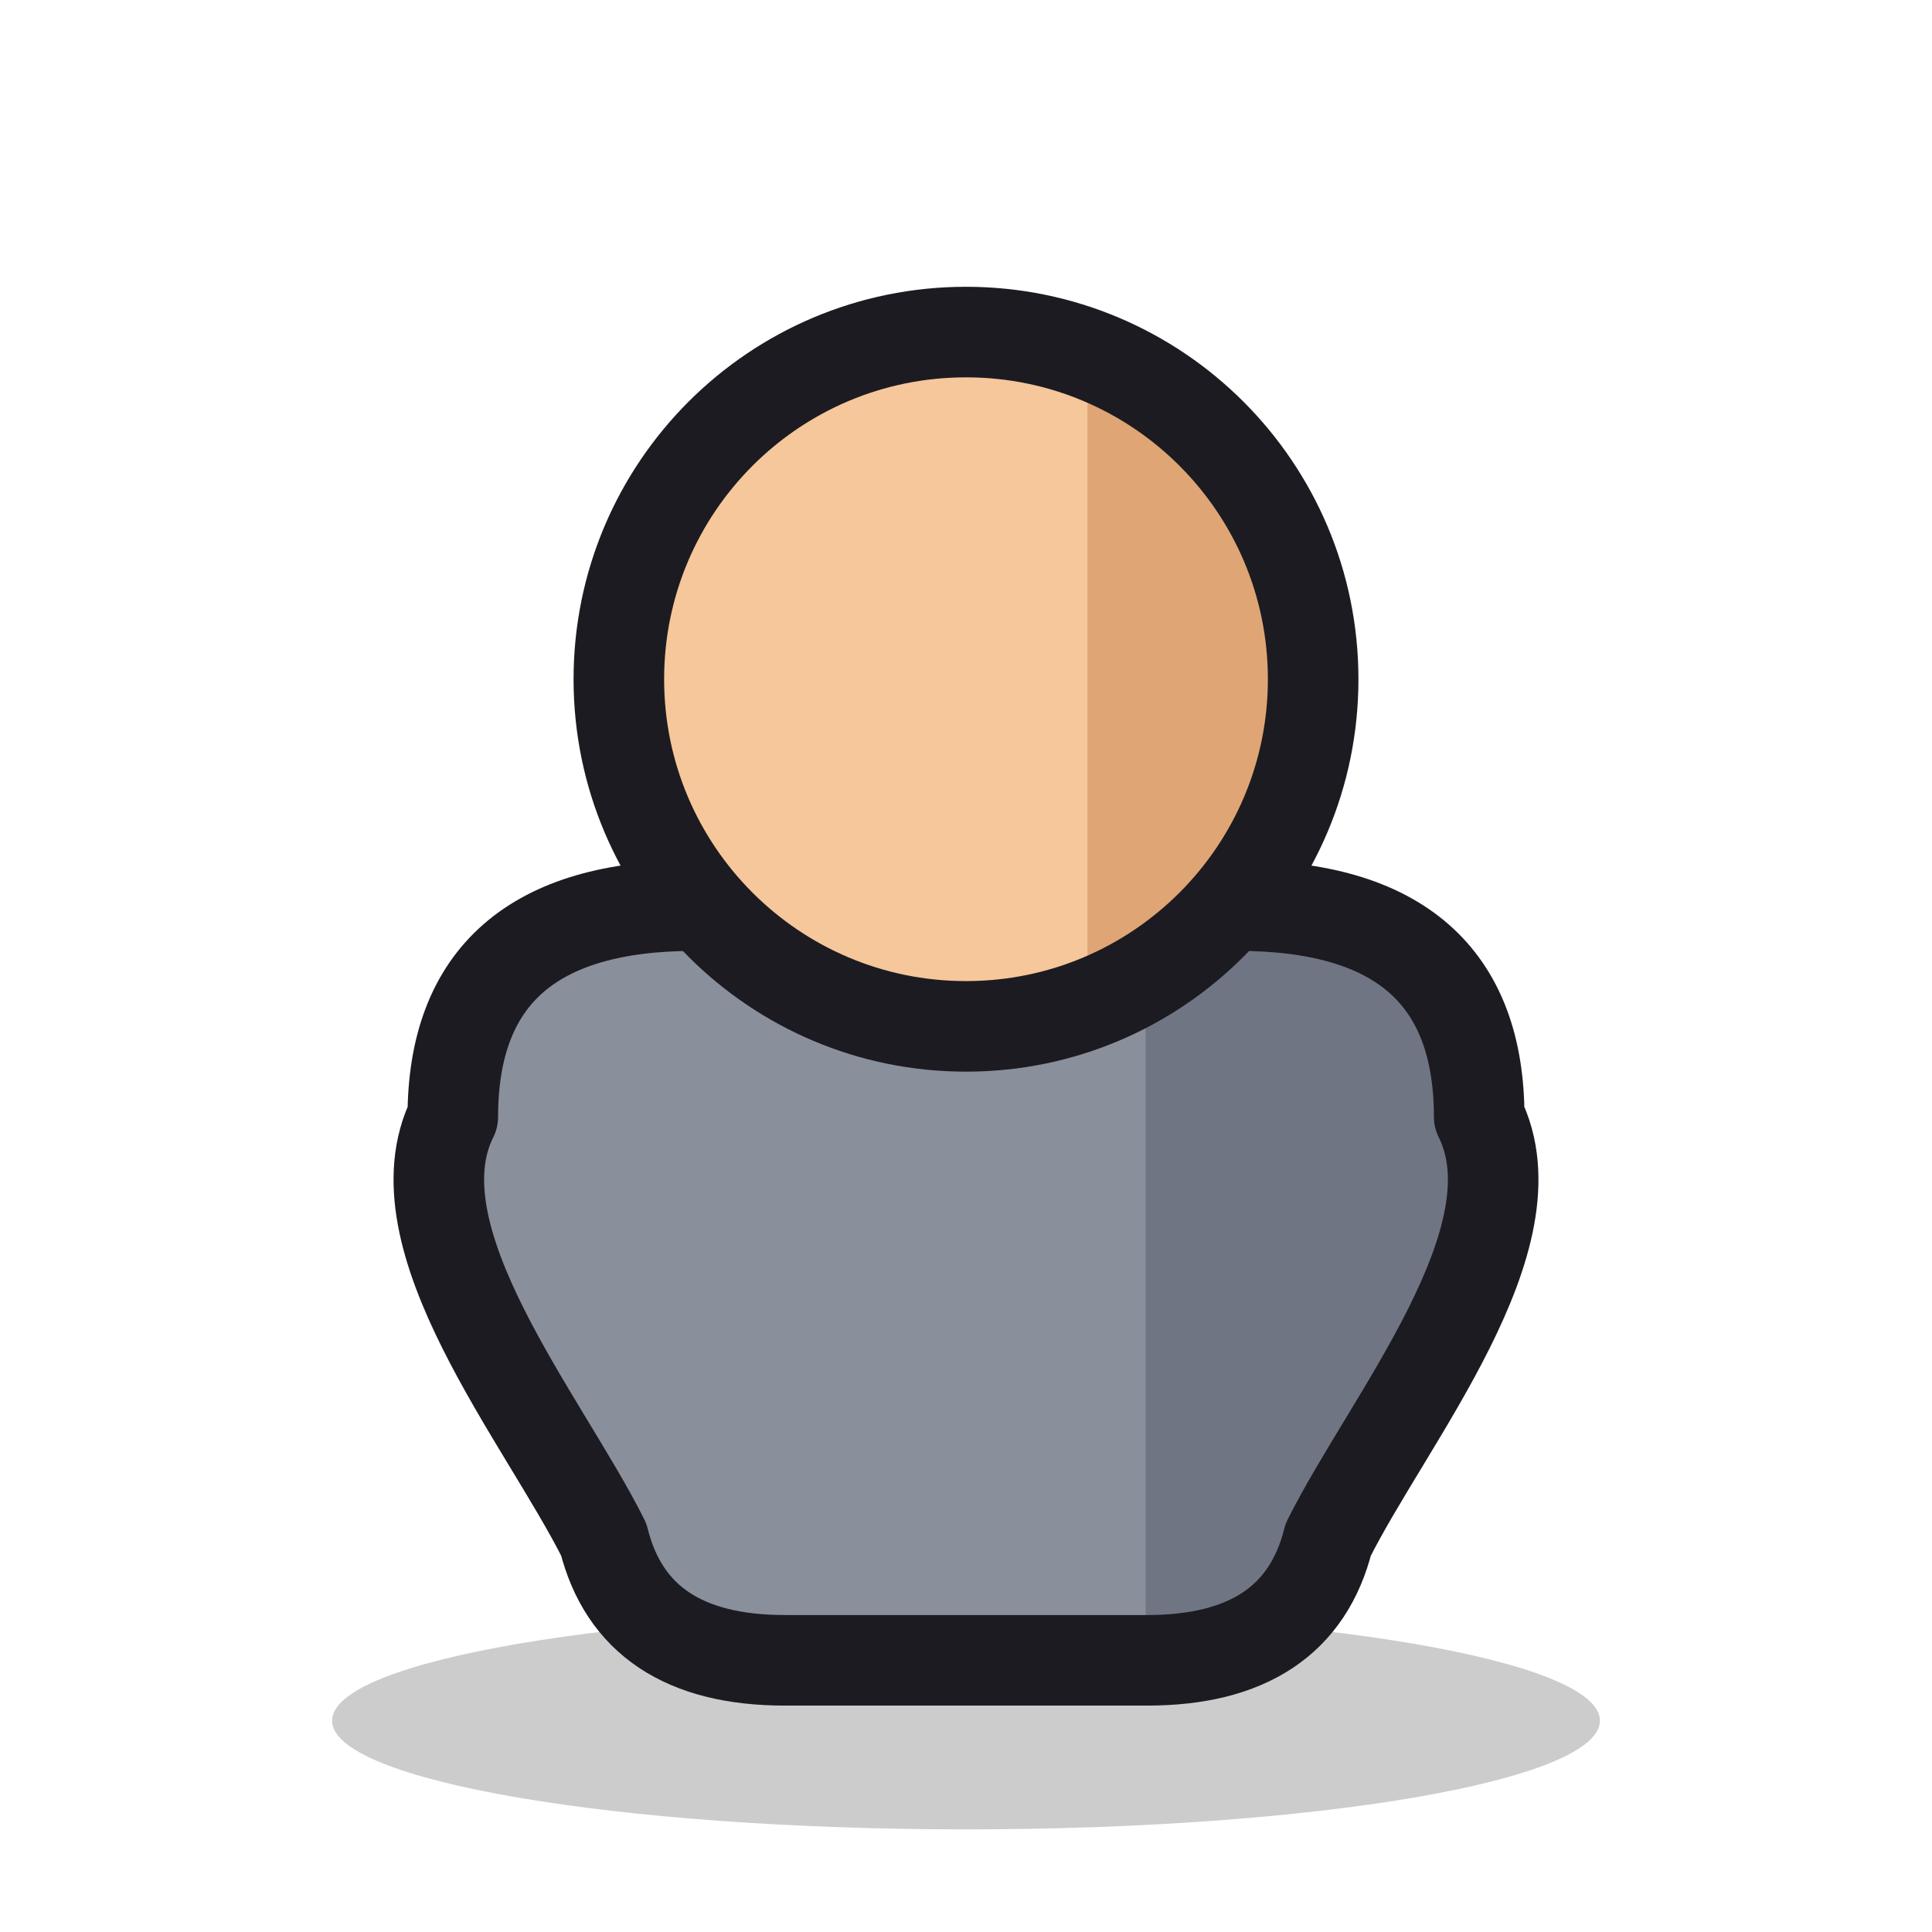
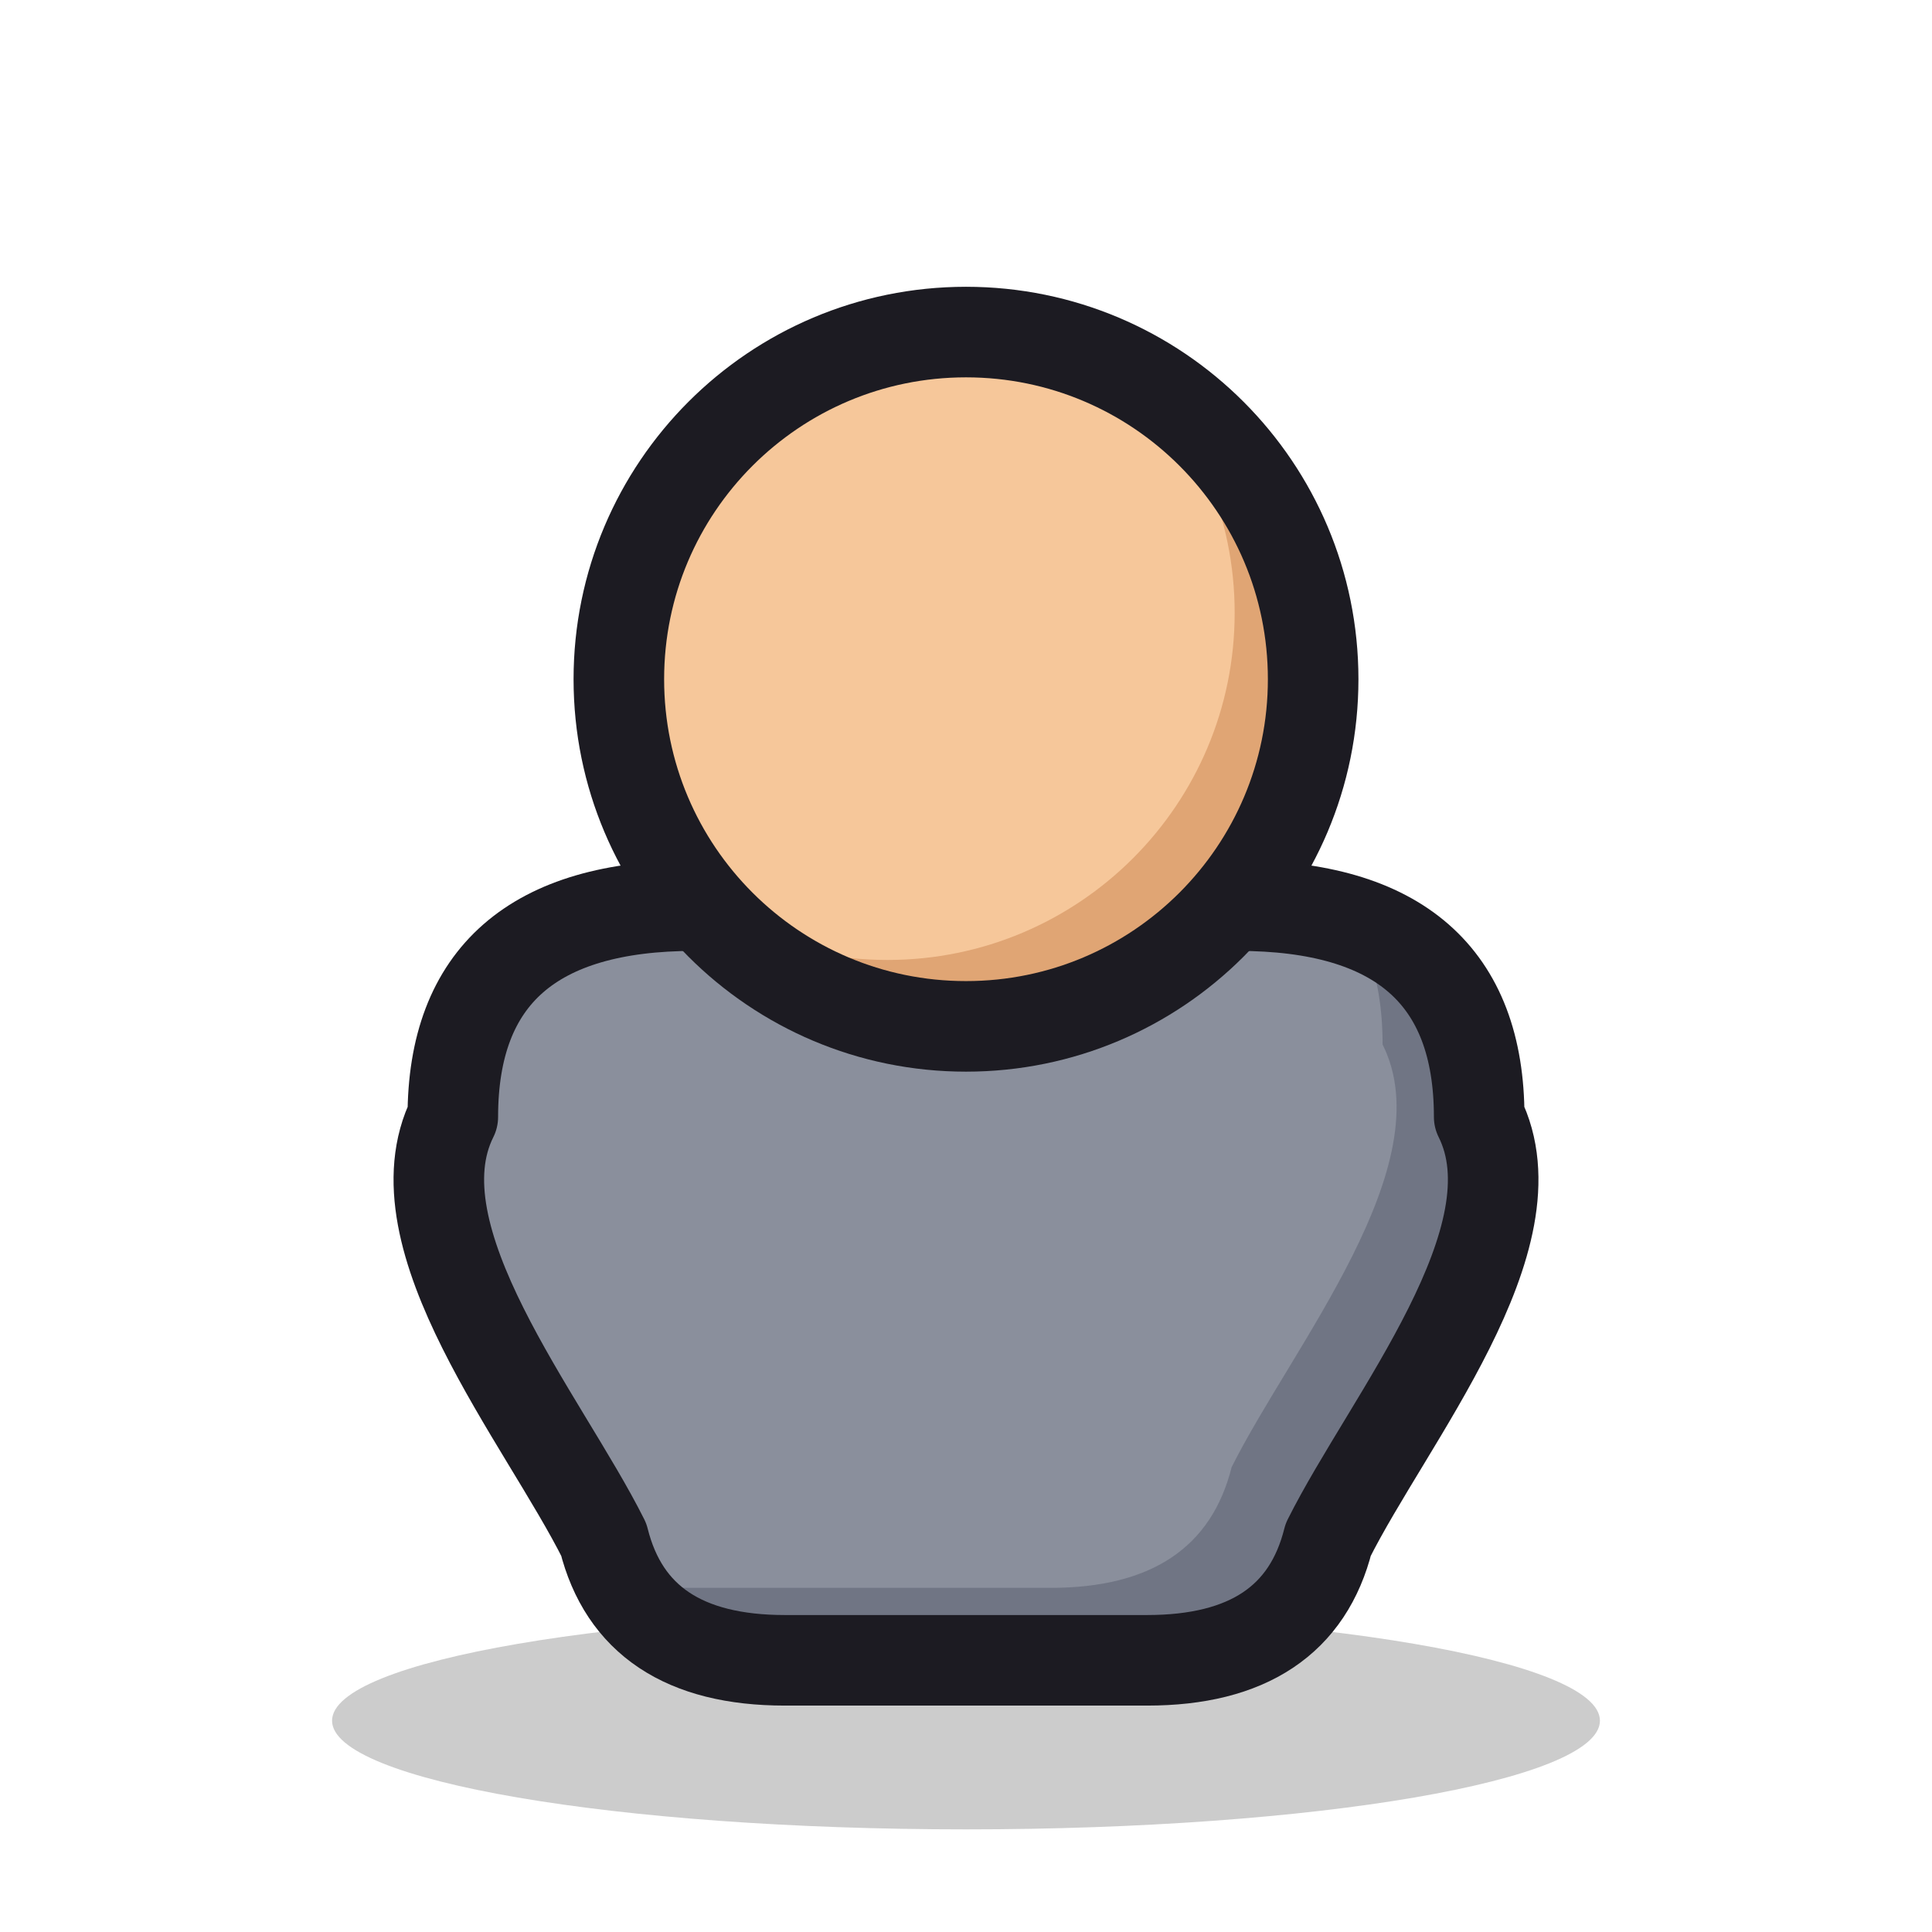
<svg xmlns="http://www.w3.org/2000/svg" width="64" height="64" viewBox="0 0 64 64">
  <g id="shadow">
    <ellipse cx="32" cy="57" rx="21.0" ry="3.6" fill="#000" fill-opacity="0.2" />
  </g>
  <g id="body">
    <clipPath id="bhulknorthlightgrey">
      <path d="M15.0 37 Q15.0 30 23.0 30 L41.0 30 Q49.0 30 49.0 37 C51.0 41 46.0 47 44.0 51 Q43.0 55 38.0 55 L26.0 55 Q21.0 55 20.0 51 C18.0 47 13.0 41 15.0 37 Z" />
    </clipPath>
-     <path d="M15.0 37 Q15.0 30 23.0 30 L41.0 30 Q49.0 30 49.0 37 C51.0 41 46.0 47 44.0 51 Q43.0 55 38.0 55 L26.0 55 Q21.0 55 20.0 51 C18.0 47 13.0 41 15.0 37 Z" fill="#8a8f9c" />
-     <rect x="37.95" y="0" width="64" height="64" fill="#707584" clip-path="url(#bhulknorthlightgrey)" />
+     <path d="M15.0 37 Q15.0 30 23.0 30 L41.0 30 Q49.0 30 49.0 37 C51.0 41 46.0 47 44.0 51 Q43.0 55 38.0 55 L26.0 55 Q21.0 55 20.0 51 C18.0 47 13.0 41 15.0 37 Z" fill="#707584" />
+     <path d="M15.0 37 Q15.0 30 23.0 30 L41.0 30 Q49.0 30 49.0 37 C51.0 41 46.0 47 44.0 51 Q43.0 55 38.0 55 L26.0 55 Q21.0 55 20.0 51 C18.0 47 13.0 41 15.0 37 Z" fill="#8a8f9c" transform="translate(-3.2 -2.4)" clip-path="url(#bhulknorthlightgreym)" />
+     <clipPath id="bhulknorthlightgreym" transform="translate(3.2 2.4)">
+       <path d="M15.0 37 Q15.0 30 23.0 30 L41.0 30 Q49.0 30 49.0 37 C51.0 41 46.0 47 44.0 51 Q43.0 55 38.0 55 L26.0 55 Q21.0 55 20.0 51 C18.0 47 13.0 41 15.0 37 Z" />
+     </clipPath>
    <path d="M15.0 37 Q15.0 30 23.0 30 L41.0 30 Q49.0 30 49.0 37 C51.0 41 46.0 47 44.0 51 Q43.0 55 38.0 55 L26.0 55 Q21.0 55 20.0 51 C18.0 47 13.0 41 15.0 37 Z" fill="none" stroke="#1c1b22" stroke-width="3" stroke-linejoin="round" stroke-linecap="round" />
  </g>
  <g id="head">
    <clipPath id="hhulknorthlightgrey">
-       <circle cx="32" cy="22.5" r="11.5" />
+       <path d="M20.5 22.5 A11.5 11.5 0 1 0 43.5 22.5 A11.5 11.5 0 1 0 20.5 22.5 Z" />
    </clipPath>
-     <circle cx="32" cy="22.5" r="11.5" fill="#f6c79a" />
-     <rect x="36.025" y="9.0" width="23.0" height="27.0" fill="#e0a574" clip-path="url(#hhulknorthlightgrey)" />
-     <circle cx="32" cy="22.5" r="11.5" fill="none" stroke="#1c1b22" stroke-width="3" stroke-linejoin="round" stroke-linecap="round" />
+     <path d="M20.5 22.5 A11.5 11.5 0 1 0 43.5 22.5 A11.5 11.5 0 1 0 20.5 22.5 Z" fill="#e0a574" />
+     <path d="M20.5 22.5 A11.5 11.5 0 1 0 43.5 22.5 A11.5 11.5 0 1 0 20.5 22.5 Z" fill="#f6c79a" transform="translate(-2.6 -2.2)" clip-path="url(#hhulknorthlightgreym)" />
+     <clipPath id="hhulknorthlightgreym" transform="translate(2.6 2.2)">
+       <path d="M20.5 22.5 A11.5 11.5 0 1 0 43.5 22.5 A11.5 11.5 0 1 0 20.5 22.5 Z" />
+     </clipPath>
+     <path d="M20.5 22.5 A11.5 11.5 0 1 0 43.5 22.5 A11.5 11.5 0 1 0 20.5 22.5 Z" fill="none" stroke="#1c1b22" stroke-width="3" stroke-linejoin="round" stroke-linecap="round" />
  </g>
</svg>
